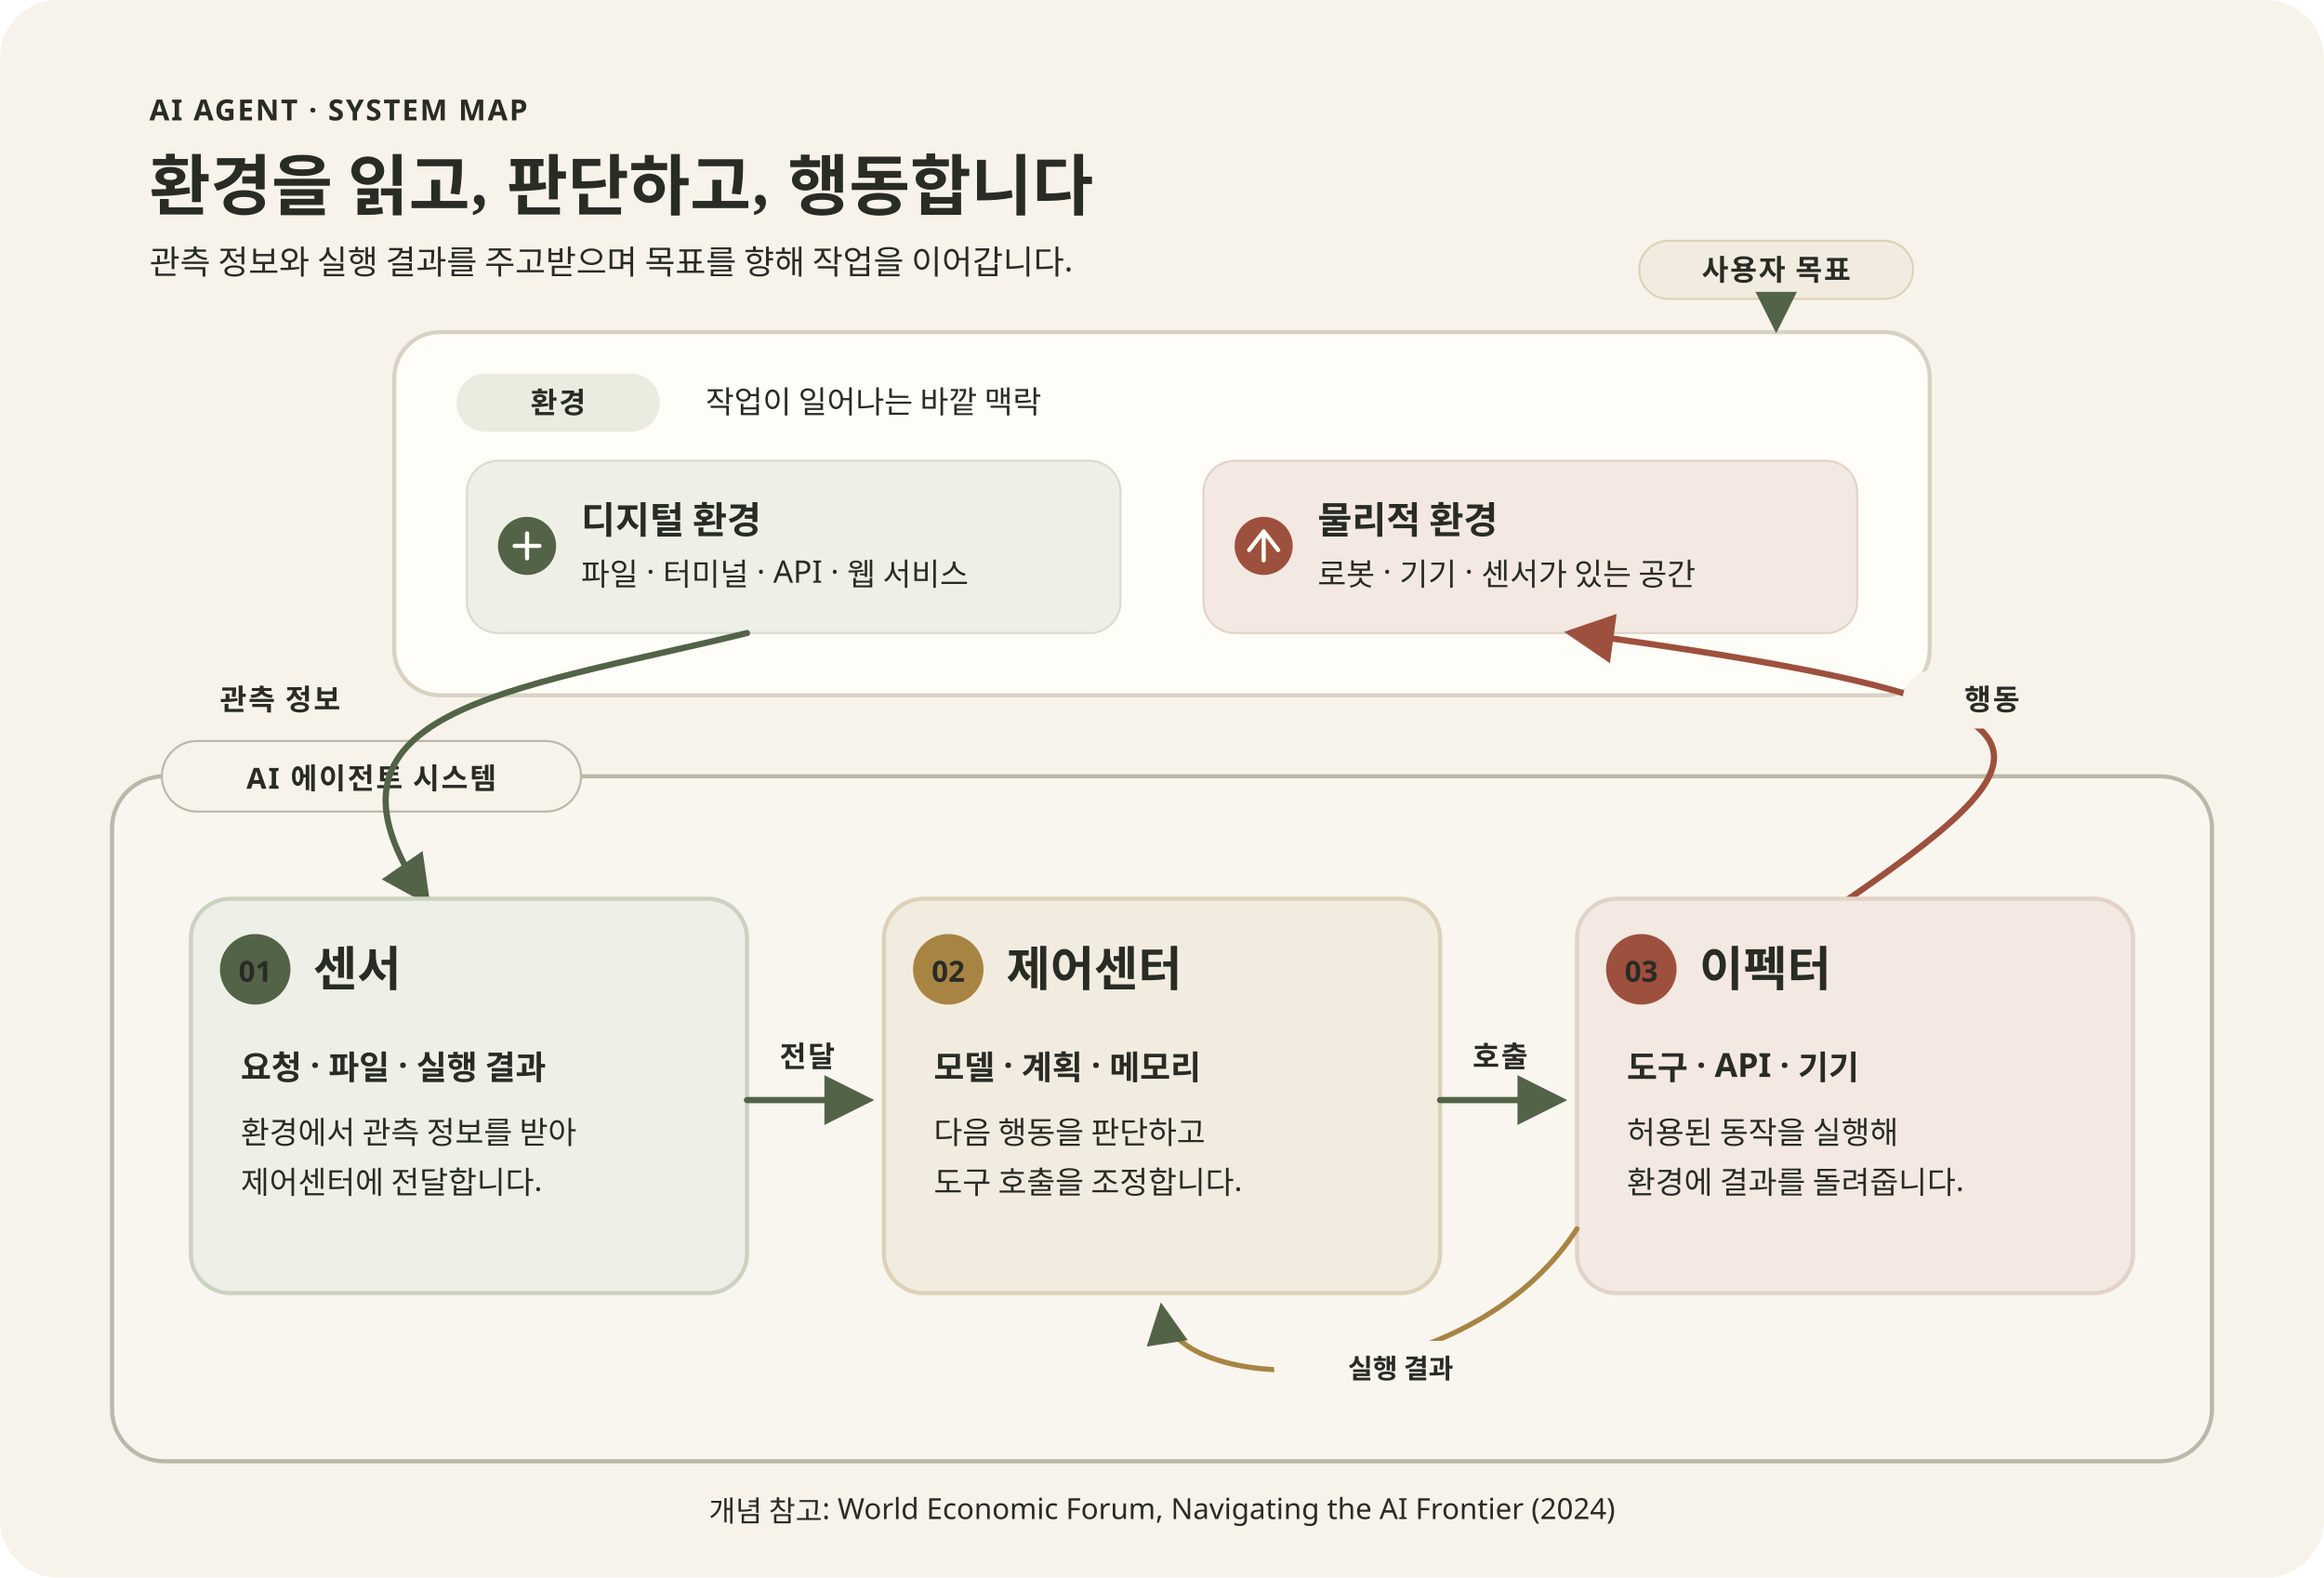
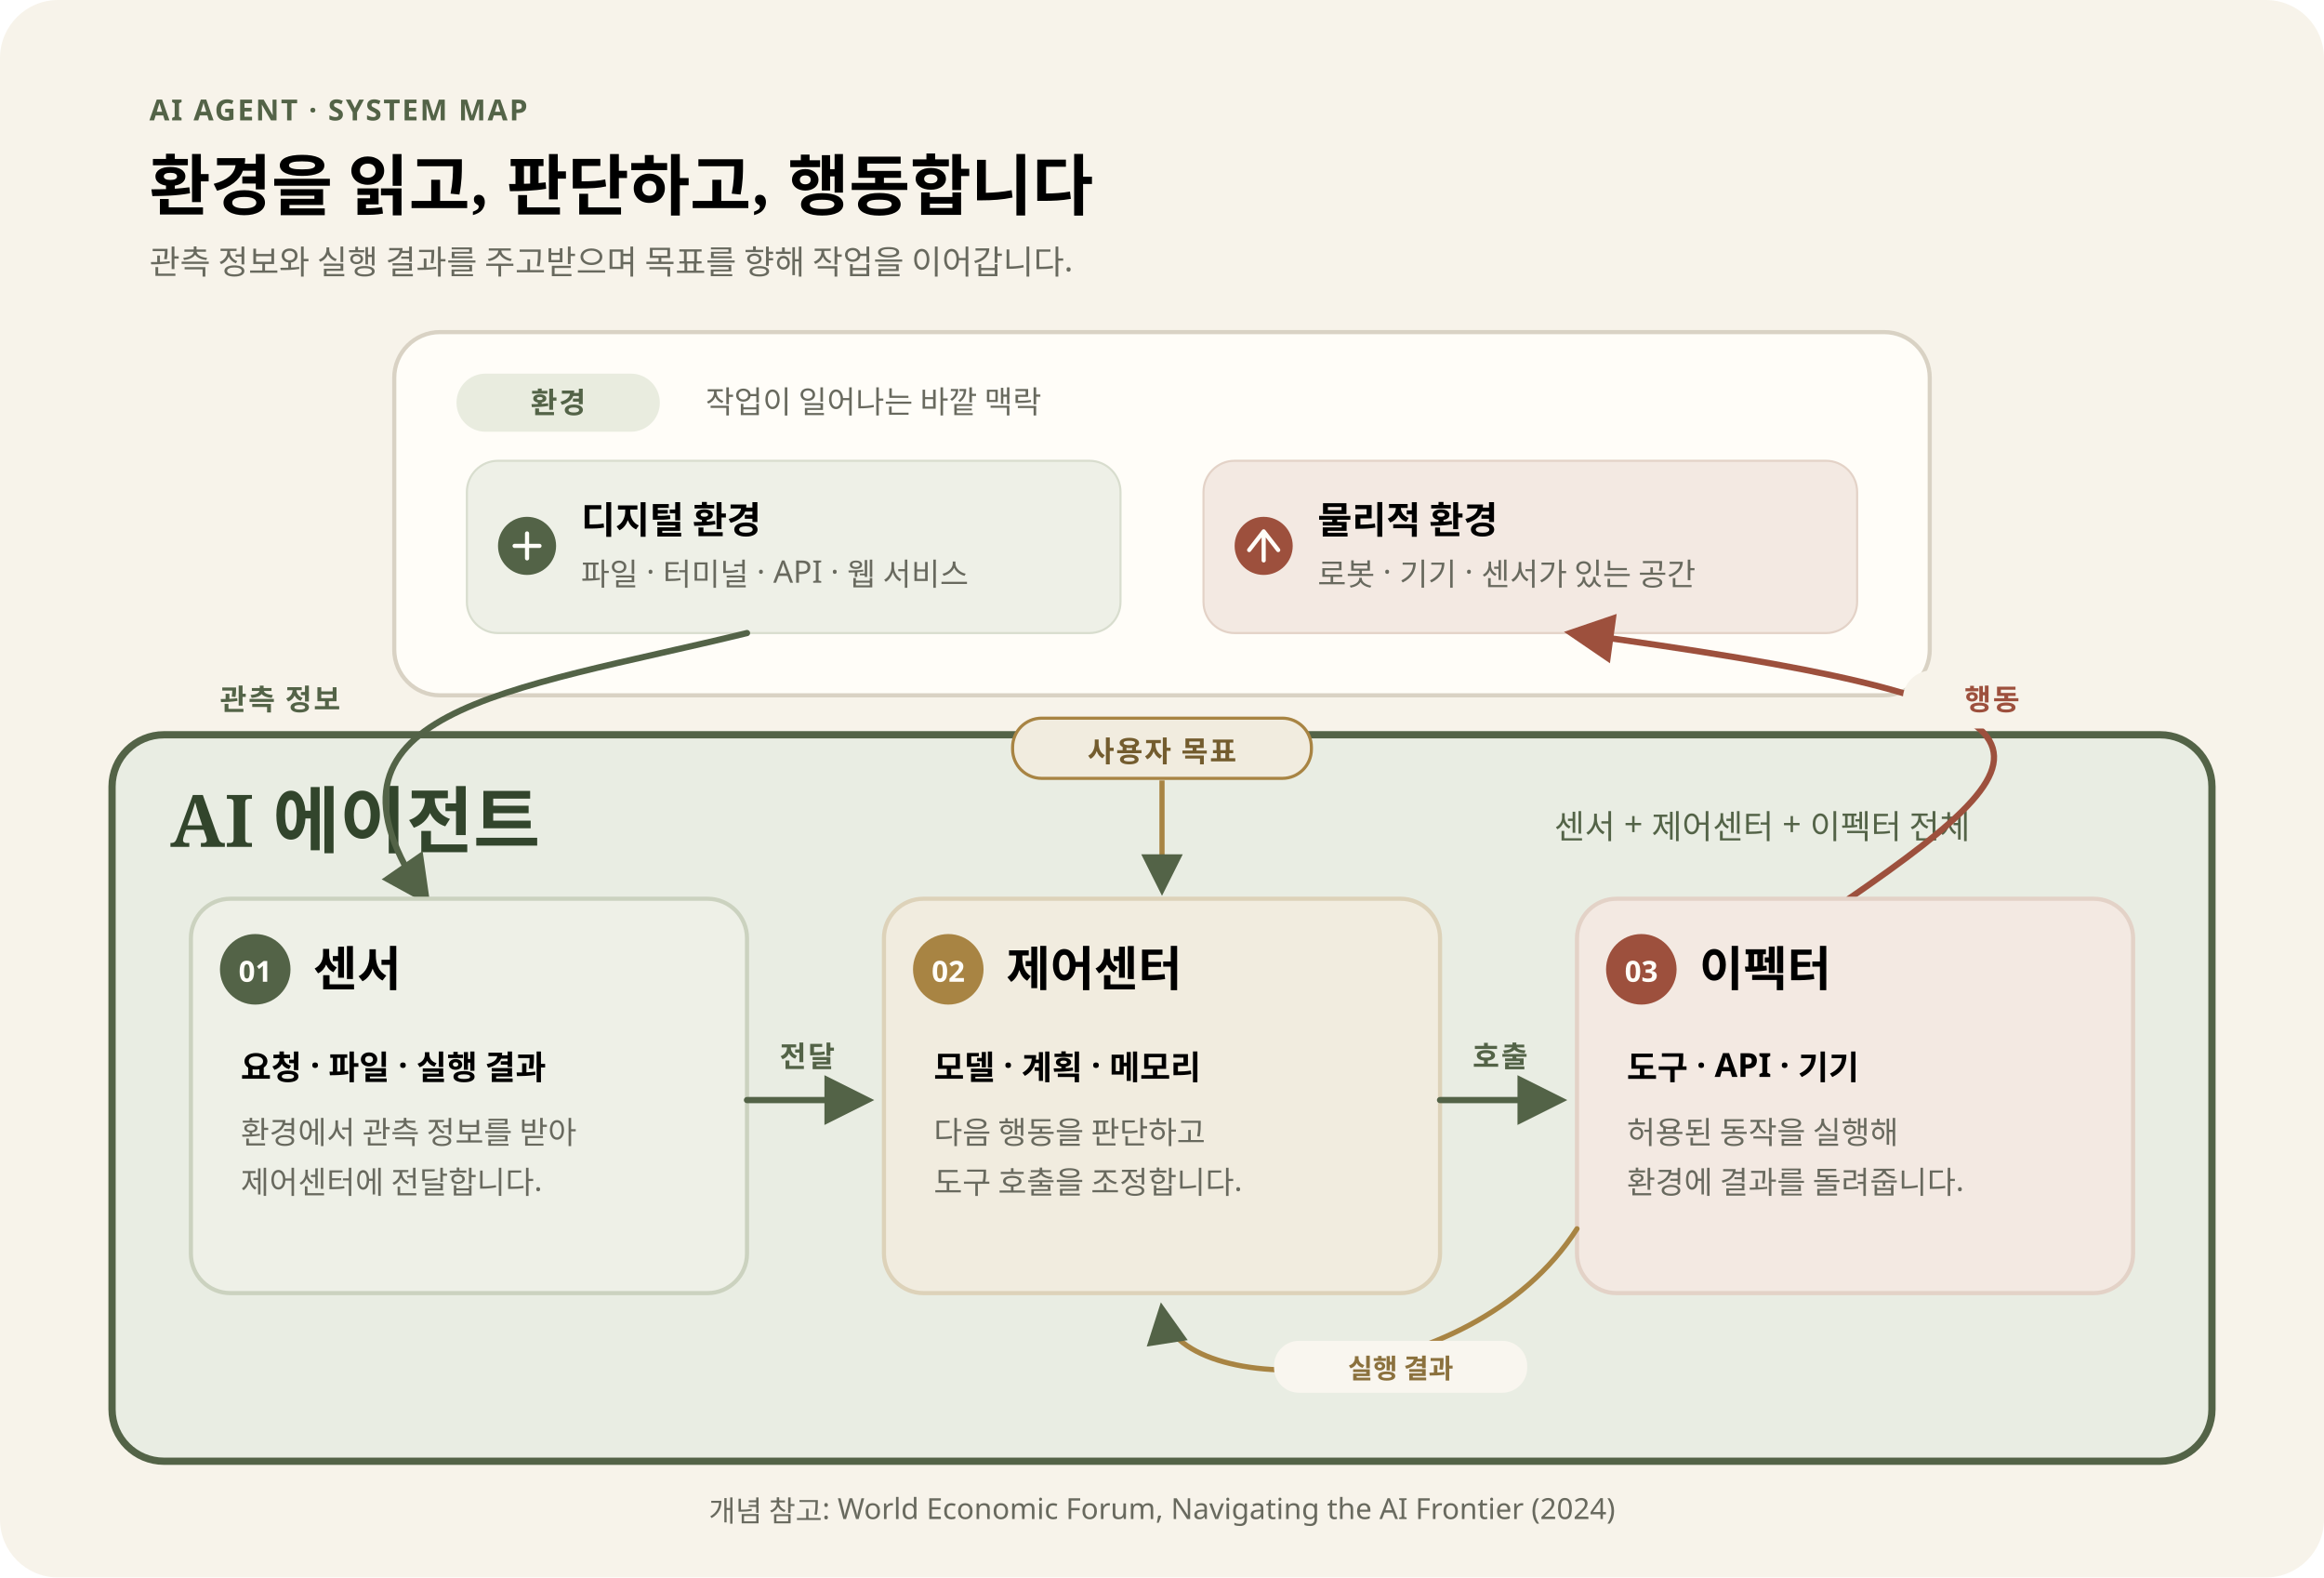
<svg xmlns="http://www.w3.org/2000/svg" viewBox="0 0 1120 760" role="img" aria-labelledby="title desc">
  <defs>
    <marker id="arrow-olive" viewBox="0 0 10 10" refX="8.2" refY="5" markerWidth="8" markerHeight="8" orient="auto-start-reverse">
      <path d="M 0 0 L 10 5 L 0 10 z" fill="#536347" />
    </marker>
    <marker id="arrow-terracotta" viewBox="0 0 10 10" refX="8.2" refY="5" markerWidth="8" markerHeight="8" orient="auto-start-reverse">
      <path d="M 0 0 L 10 5 L 0 10 z" fill="#9d503d" />
    </marker>
    <style>
-       text { font-family: 'Noto Sans KR', 'Apple SD Gothic Neo', sans-serif; fill: #292b25; }
+       text { font-family: 'Noto Sans KR', 'Apple SD Gothic Neo', sans-serif; }
      .serif { font-family: Georgia, 'Noto Serif KR', serif; }
      .small { font-size: 15px; }
      .label { font-size: 14px; font-weight: 700; letter-spacing: .06em; }
      .node-title { font-size: 23px; font-weight: 700; }
      .body { font-size: 16px; }
    </style>
  </defs>
  <rect width="1120" height="760" rx="28" fill="#f7f3ea" />
  <text x="72" y="58" class="label" fill="#536347">AI AGENT · SYSTEM MAP</text>
  <text x="72" y="101" class="serif" font-size="32" font-weight="700">환경을 읽고, 판단하고, 행동합니다</text>
  <text x="72" y="132" font-size="16" fill="#68695e">관측 정보와 실행 결과를 주고받으며 목표를 향해 작업을 이어갑니다.</text>
  <rect x="190" y="160" width="740" height="175" rx="22" fill="#fffdf8" stroke="#d9d2c4" stroke-width="2" />
  <rect x="220" y="180" width="98" height="28" rx="14" fill="#e9ecdf" />
  <text x="269" y="199" text-anchor="middle" class="label" fill="#536347">환경</text>
  <text x="340" y="199" font-size="15" fill="#68695e">작업이 일어나는 바깥 맥락</text>
  <rect x="225" y="222" width="315" height="83" rx="15" fill="#eef0e7" stroke="#d8ddce" />
  <circle cx="254" cy="263" r="14" fill="#536347" />
  <path d="M248 263h12M254 257v12" stroke="#fffdf8" stroke-width="2" stroke-linecap="round" />
  <text x="280" y="257" font-size="18" font-weight="700">디지털 환경</text>
  <text x="280" y="282" class="small" fill="#68695e">파일 · 터미널 · API · 웹 서비스</text>
  <rect x="580" y="222" width="315" height="83" rx="15" fill="#f3e9e2" stroke="#e3d2c7" />
  <circle cx="609" cy="263" r="14" fill="#9d503d" />
  <path d="M602 265l7-9 7 9M609 256v14" fill="none" stroke="#fffdf8" stroke-width="2" stroke-linecap="round" stroke-linejoin="round" />
  <text x="635" y="257" font-size="18" font-weight="700">물리적 환경</text>
  <text x="635" y="282" class="small" fill="#68695e">로봇 · 기기 · 센서가 있는 공간</text>
-   <rect x="54" y="374" width="1012" height="330" rx="25" fill="#f9f6ef" stroke="#b9b9a8" stroke-width="2" />
-   <rect x="78" y="357" width="202" height="34" rx="17" fill="#f7f3ea" stroke="#b9b9a8" />
-   <text x="179" y="380" text-anchor="middle" class="label" fill="#536347">AI 에이전트 시스템</text>
-   <rect x="790" y="116" width="132" height="28" rx="14" fill="#f1ecdf" stroke="#ddd2b9" />
-   <text x="856" y="135" text-anchor="middle" class="label" fill="#8b713d">사용자 목표</text>
-   <path d="M856 145 V157" fill="none" stroke="#a88443" stroke-width="2.5" marker-end="url(#arrow-olive)" />
+   <rect x="54" y="354" width="1012" height="350" rx="25" fill="#e9ede3" stroke="#536347" stroke-width="3.5" />
+   <text x="82" y="408" class="serif" font-size="35" font-weight="700" fill="#32452c">AI 에이전트</text>
+   <text x="749" y="404" font-size="16" fill="#536347">센서 + 제어센터 + 이펙터 전체</text>
+   <rect x="488" y="346" width="144" height="29" rx="14" fill="#f1ecdf" stroke="#a88443" stroke-width="1.5" />
+   <text x="560" y="367" text-anchor="middle" class="label" fill="#735c2e">사용자 목표</text>
+   <path d="M560 376 V428" fill="none" stroke="#a88443" stroke-width="2.5" marker-end="url(#arrow-olive)" />
  <path d="M 360 305 C 245 333, 142 342, 205 433" fill="none" stroke="#536347" stroke-width="3" stroke-linecap="round" marker-end="url(#arrow-olive)" />
  <rect x="78" y="323" width="115" height="28" rx="14" fill="#f7f3ea" />
  <text x="135" y="342" text-anchor="middle" class="label" fill="#536347">관측 정보</text>
  <path d="M 891 433 C 1000 358, 1000 338, 758 305" fill="none" stroke="#9d503d" stroke-width="3" stroke-linecap="round" marker-end="url(#arrow-terracotta)" />
  <rect x="917" y="323" width="86" height="28" rx="14" fill="#f7f3ea" />
  <text x="960" y="342" text-anchor="middle" class="label" fill="#9d503d">행동</text>
  <rect x="92" y="433" width="268" height="190" rx="19" fill="#eef0e7" stroke="#cbd2bf" stroke-width="2" />
  <circle cx="123" cy="467" r="17" fill="#536347" />
  <text x="123" y="473" text-anchor="middle" font-size="14" font-weight="700" fill="#fffdf8">01</text>
  <text x="151" y="475" class="node-title">센서</text>
  <text x="116" y="520" class="body" font-weight="700">요청 · 파일 · 실행 결과</text>
  <text x="116" y="551" class="small" fill="#68695e">환경에서 관측 정보를 받아</text>
  <text x="116" y="575" class="small" fill="#68695e">제어센터에 전달합니다.</text>
  <rect x="426" y="433" width="268" height="190" rx="19" fill="#f1ecdf" stroke="#ddd2b9" stroke-width="2" />
  <circle cx="457" cy="467" r="17" fill="#a88443" />
  <text x="457" y="473" text-anchor="middle" font-size="14" font-weight="700" fill="#fffdf8">02</text>
  <text x="485" y="475" class="node-title">제어센터</text>
  <text x="450" y="520" class="body" font-weight="700">모델 · 계획 · 메모리</text>
  <text x="450" y="551" class="small" fill="#68695e">다음 행동을 판단하고</text>
  <text x="450" y="575" class="small" fill="#68695e">도구 호출을 조정합니다.</text>
  <rect x="760" y="433" width="268" height="190" rx="19" fill="#f3e9e2" stroke="#e3d2c7" stroke-width="2" />
  <circle cx="791" cy="467" r="17" fill="#9d503d" />
  <text x="791" y="473" text-anchor="middle" font-size="14" font-weight="700" fill="#fffdf8">03</text>
  <text x="819" y="475" class="node-title">이펙터</text>
  <text x="784" y="520" class="body" font-weight="700">도구 · API · 기기</text>
  <text x="784" y="551" class="small" fill="#68695e">허용된 동작을 실행해</text>
  <text x="784" y="575" class="small" fill="#68695e">환경에 결과를 돌려줍니다.</text>
  <path d="M 360 530 H 417" fill="none" stroke="#536347" stroke-width="3" stroke-linecap="round" marker-end="url(#arrow-olive)" />
  <text x="389" y="514" text-anchor="middle" class="label" fill="#536347">전달</text>
  <path d="M 694 530 H 751" fill="none" stroke="#536347" stroke-width="3" stroke-linecap="round" marker-end="url(#arrow-olive)" />
  <text x="723" y="514" text-anchor="middle" class="label" fill="#536347">호출</text>
  <path d="M 760 592 C 708 673, 567 676, 560 631" fill="none" stroke="#a88443" stroke-width="2.5" stroke-linecap="round" marker-end="url(#arrow-olive)" />
  <rect x="614" y="646" width="122" height="25" rx="12" fill="#f9f6ef" />
  <text x="675" y="664" text-anchor="middle" font-size="13" font-weight="700" fill="#8b713d">실행 결과</text>
  <text x="560" y="733" text-anchor="middle" font-size="14" fill="#68695e">개념 참고: World Economic Forum, Navigating the AI Frontier (2024)</text>
</svg>
